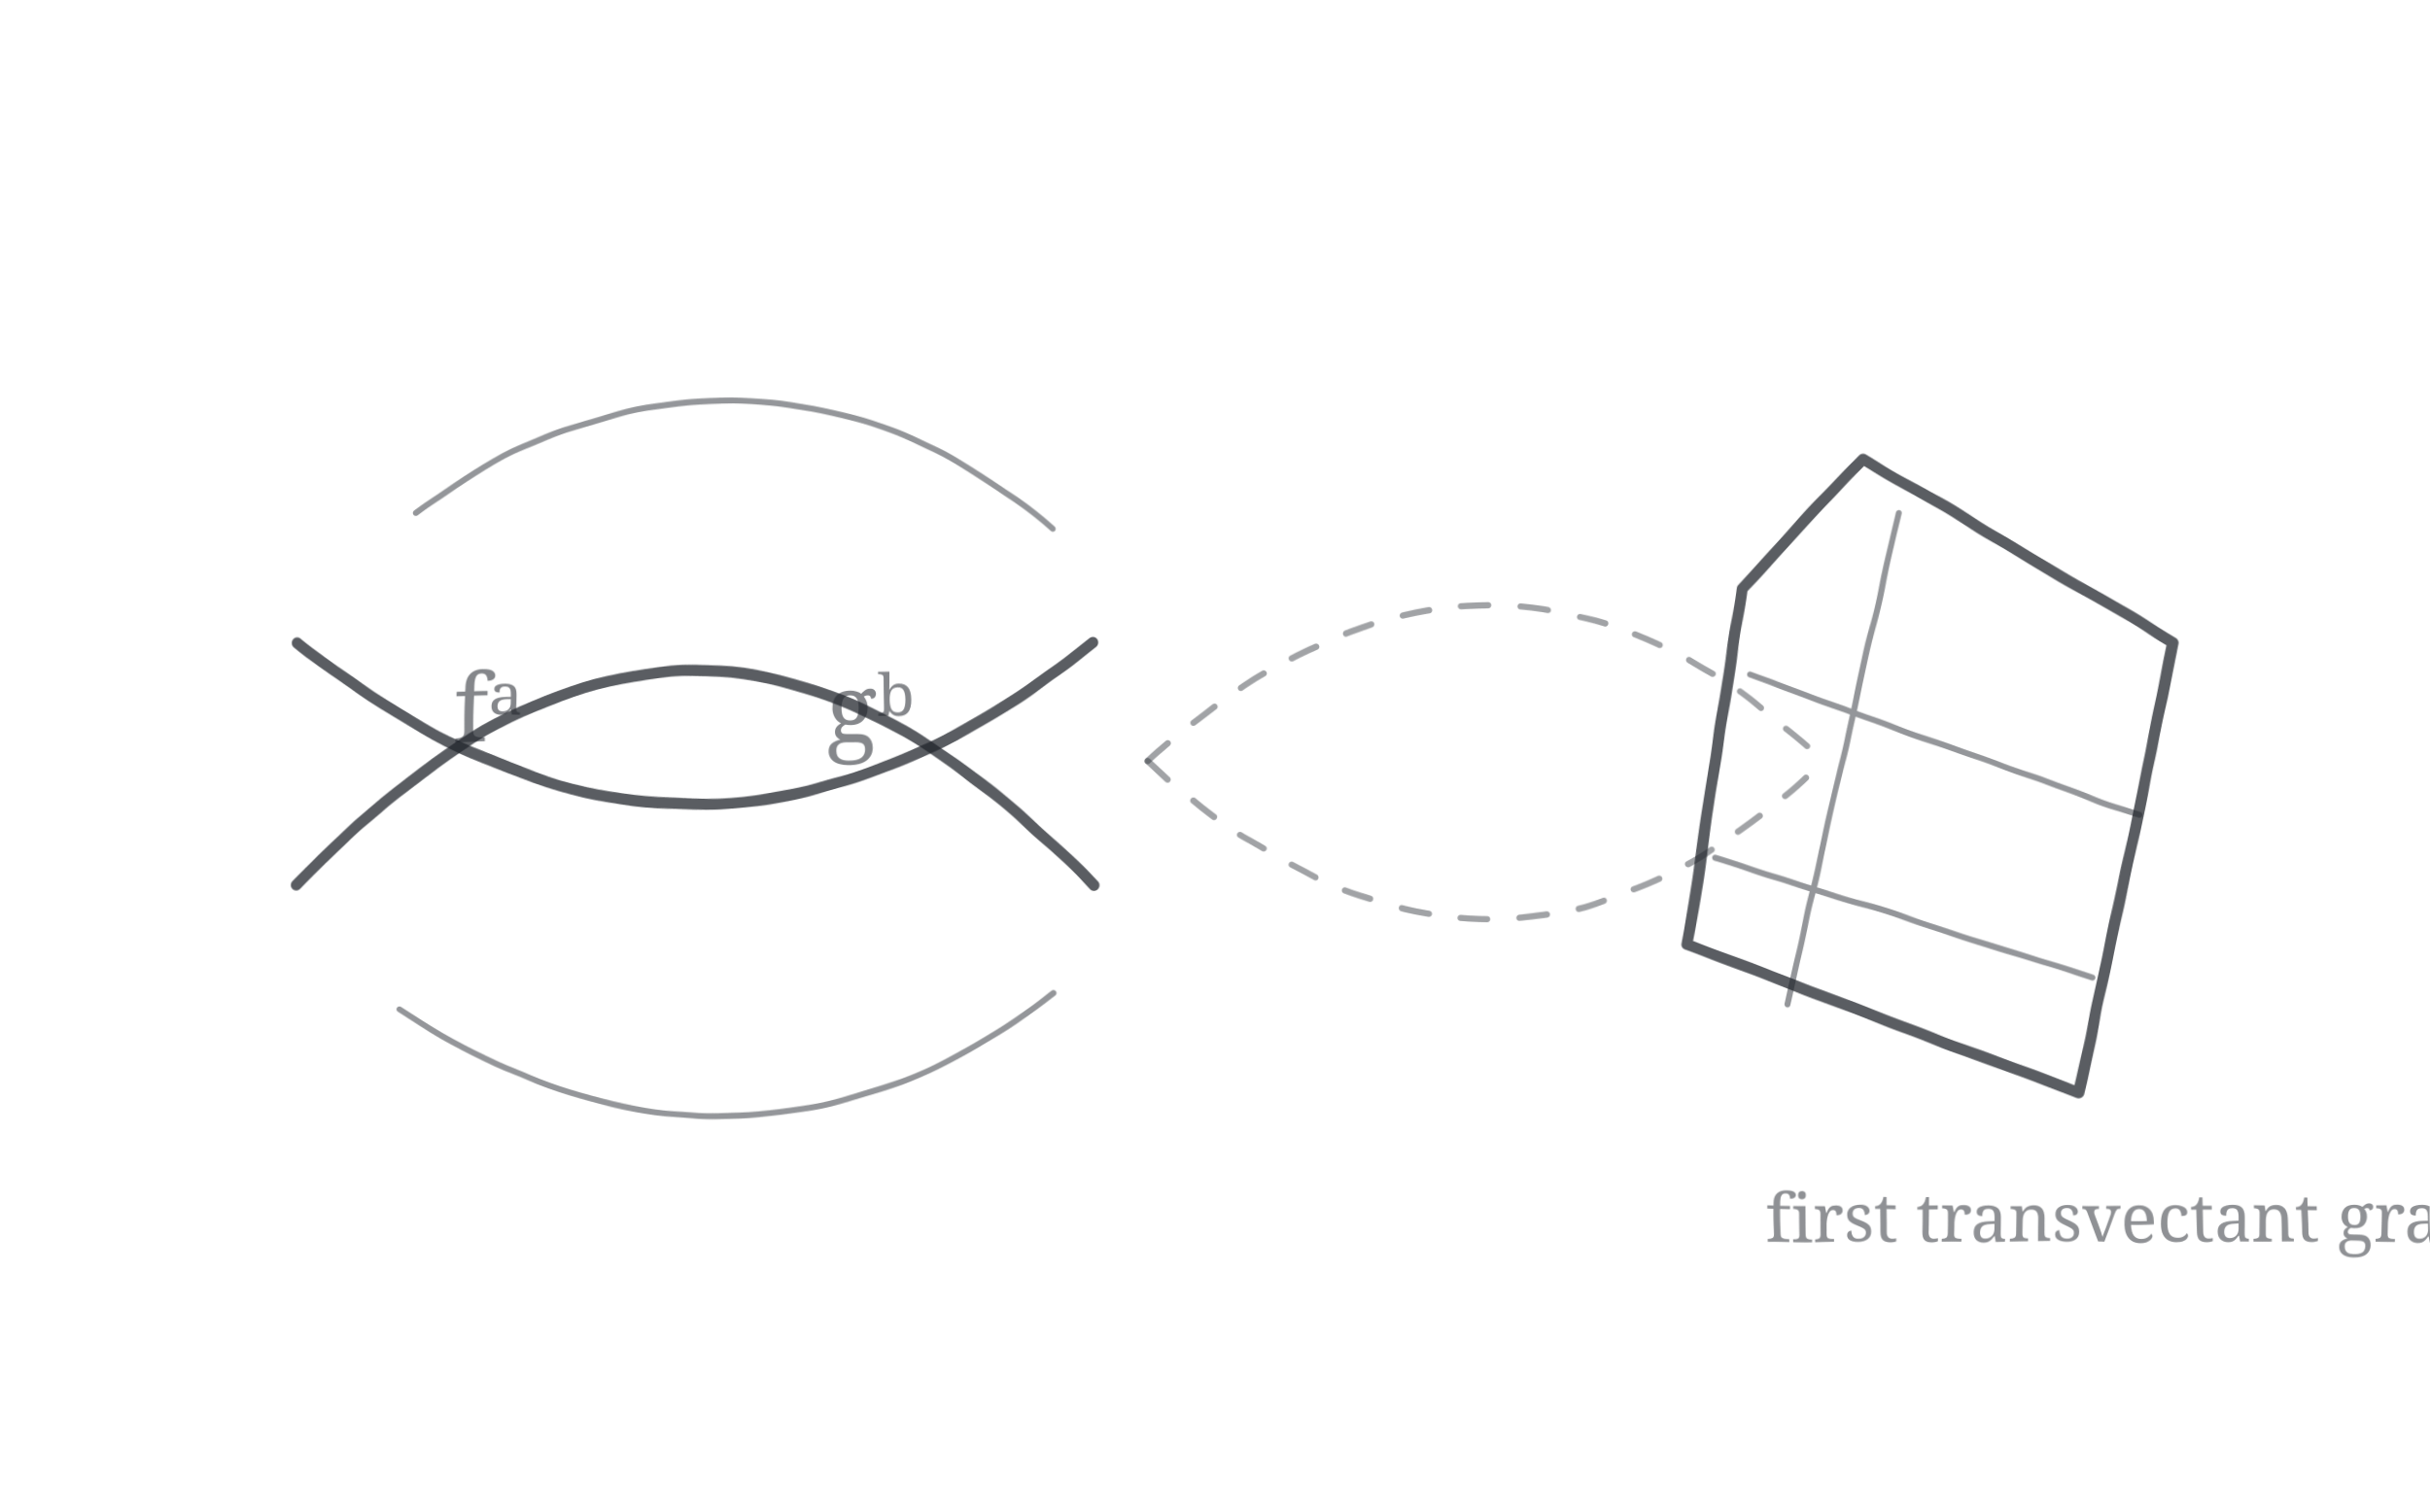
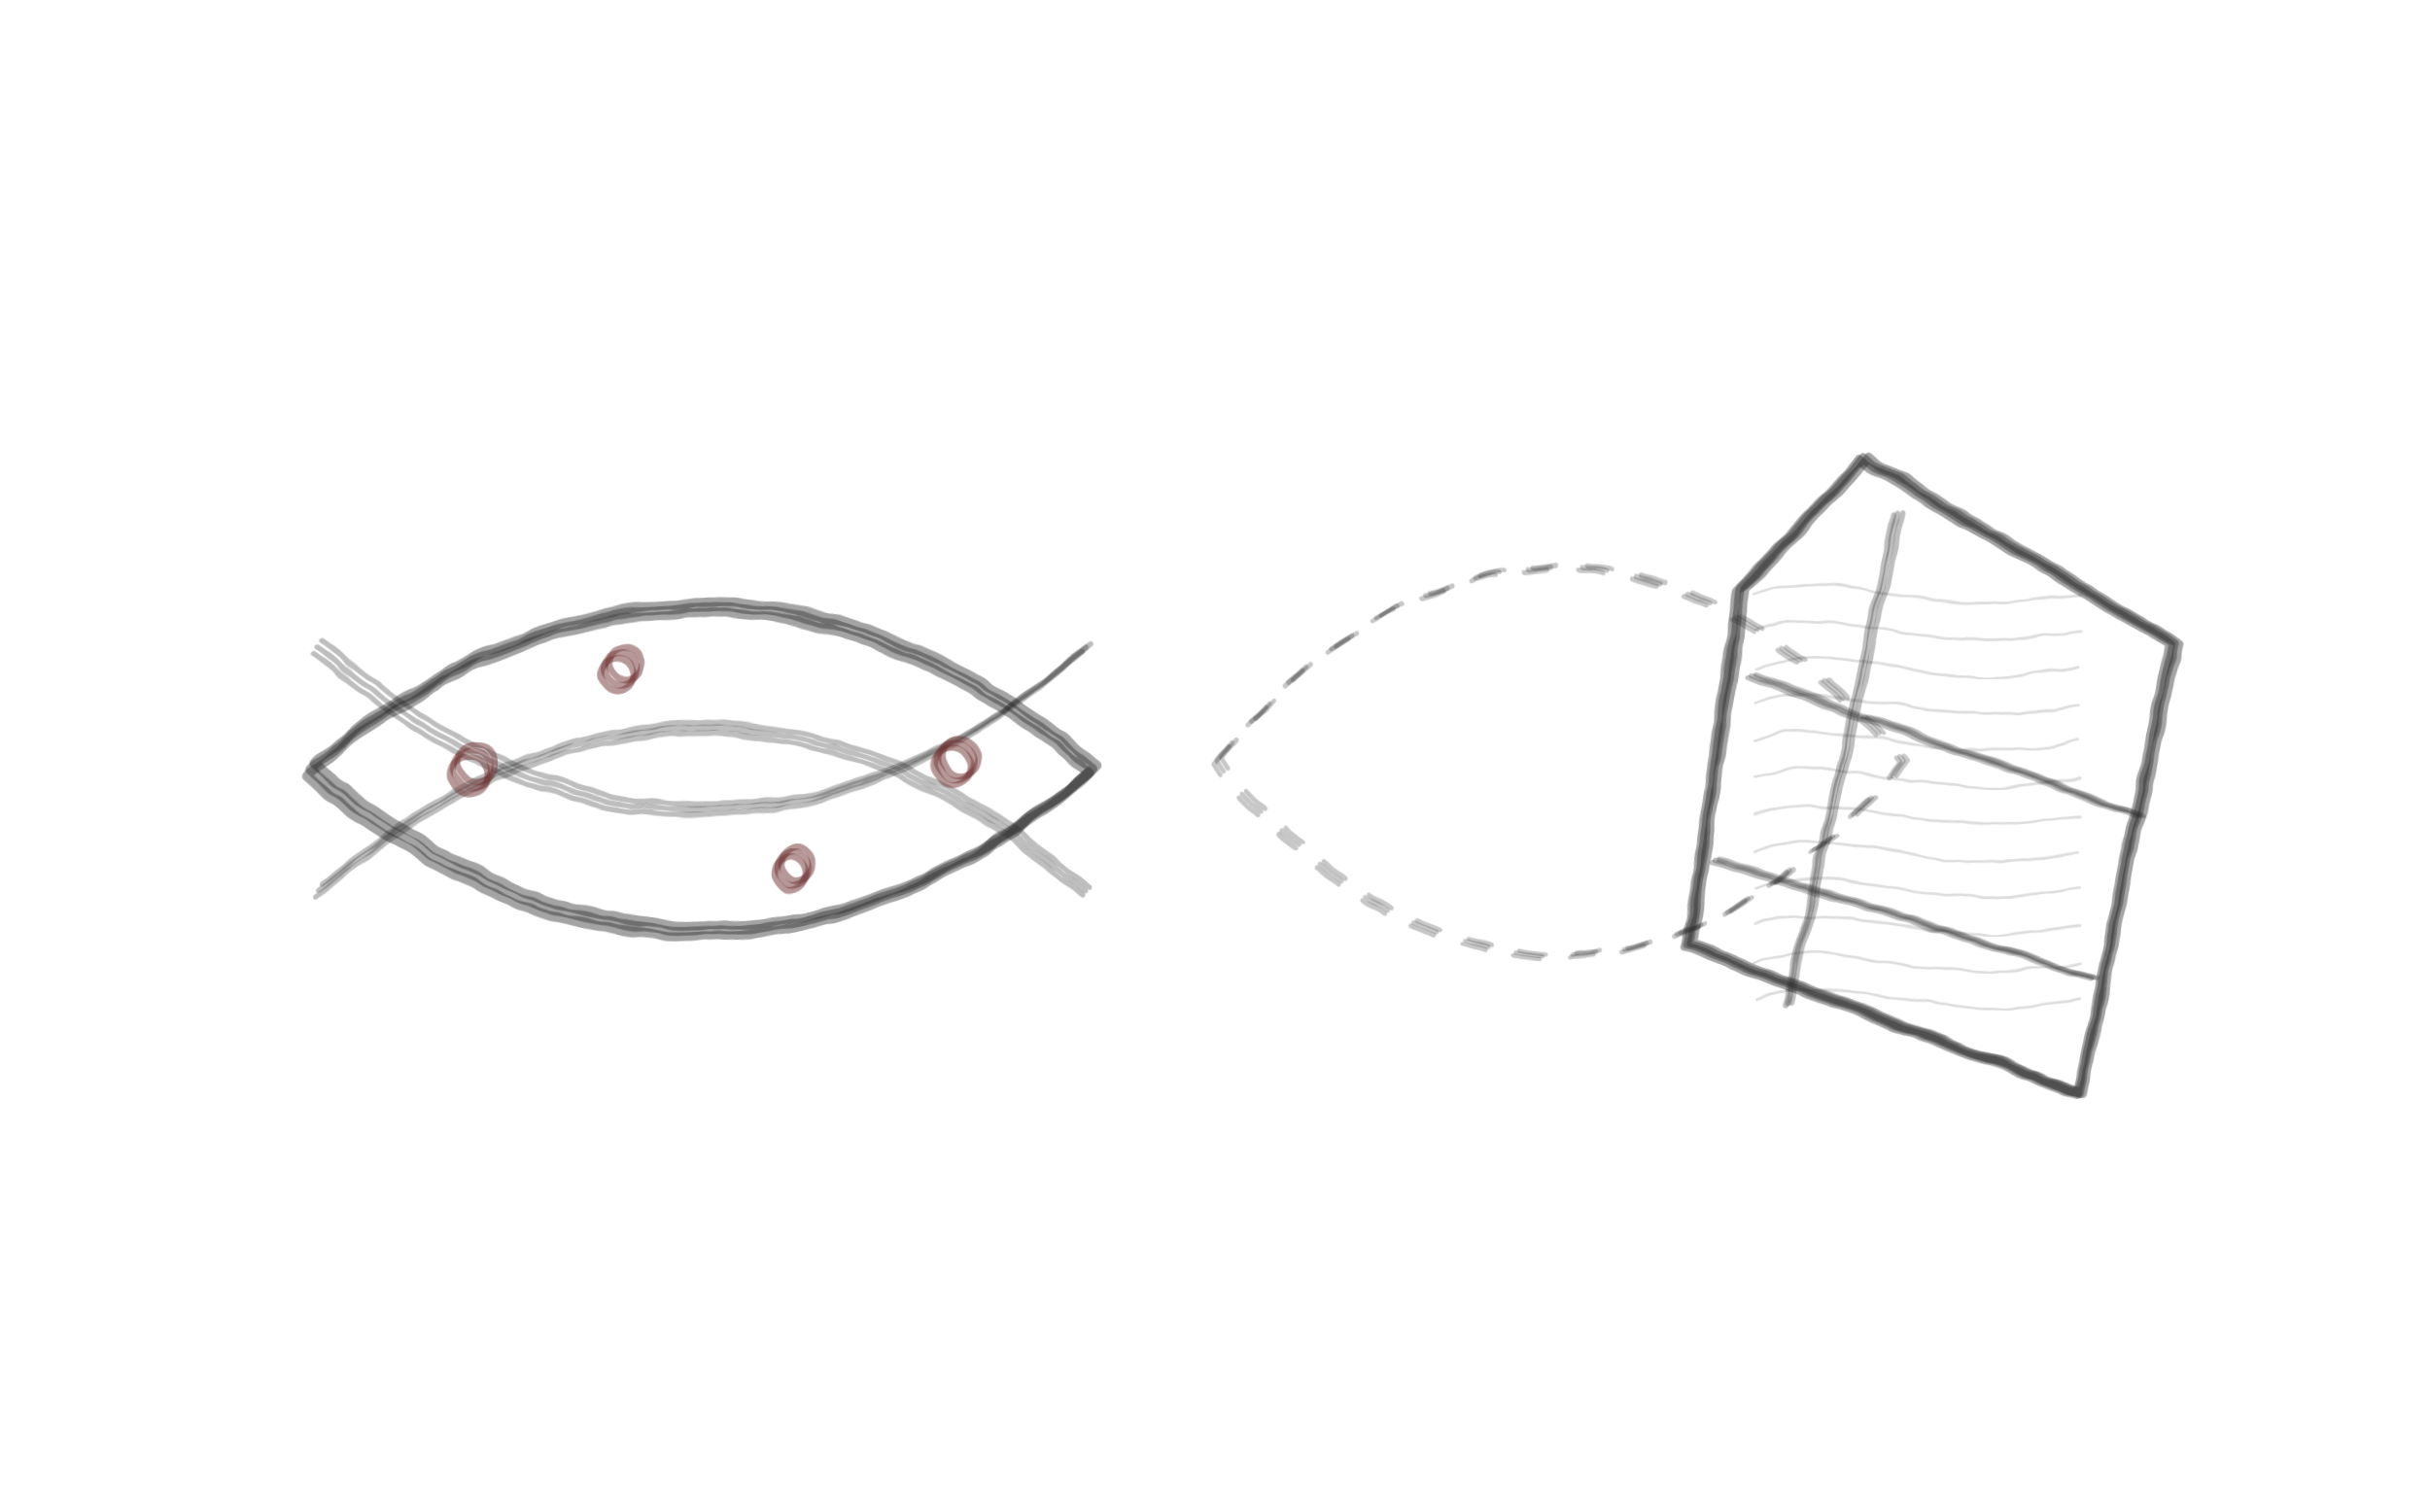
<svg xmlns="http://www.w3.org/2000/svg" viewBox="0 0 900 560" role="img" aria-hidden="true">
  <defs>
-     <filter id="rough" x="-10%" y="-10%" width="120%" height="120%">
-       <feTurbulence type="fractalNoise" baseFrequency="0.035" numOctaves="2" seed="17" result="noise" />
-       <feDisplacementMap in="SourceGraphic" in2="noise" scale="1.35" xChannelSelector="R" yChannelSelector="G" />
+     <filter id="wobble" x="-12%" y="-12%" width="124%" height="124%">
+       <feTurbulence type="fractalNoise" baseFrequency="0.055" numOctaves="3" seed="23" result="noise" />
+       <feDisplacementMap in="SourceGraphic" in2="noise" scale="2.8" xChannelSelector="R" yChannelSelector="G" />
+       <feGaussianBlur stdDeviation="0.16" />
    </filter>
    <style>
-     .p{fill:none;stroke:#20242b;stroke-width:4.1;stroke-linecap:round;stroke-linejoin:round;filter:url(#rough);opacity:.74}
-     .q{fill:none;stroke:#20242b;stroke-width:2.2;stroke-linecap:round;stroke-linejoin:round;filter:url(#rough);opacity:.48}
-     .r{fill:none;stroke:#20242b;stroke-width:1.45;stroke-linecap:round;stroke-linejoin:round;filter:url(#rough);opacity:.30}
-     .d{fill:none;stroke:#20242b;stroke-width:2.3;stroke-linecap:round;stroke-linejoin:round;stroke-dasharray:10 12;filter:url(#rough);opacity:.42}
-     .m{fill:#20242b;filter:url(#rough);opacity:.72}
-     .a{fill:#8c2f2f;stroke:#8c2f2f;stroke-width:1.8;filter:url(#rough);opacity:.8}
-     .wash{fill:#20242b;opacity:.045;filter:url(#rough)}
-     .txt{font-family:EB Garamond, Georgia, serif;font-size:35px;fill:#20242b;opacity:.55;filter:url(#rough)}
-     .small{font-family:EB Garamond, Georgia, serif;font-size:25px;fill:#20242b;opacity:.50;filter:url(#rough)}
+     .heavy{fill:none;stroke:#262626;stroke-width:3.5;stroke-linecap:round;stroke-linejoin:round;opacity:.42;filter:url(#wobble)}
+     .mid{fill:none;stroke:#262626;stroke-width:2.0;stroke-linecap:round;stroke-linejoin:round;opacity:.30;filter:url(#wobble)}
+     .light{fill:none;stroke:#262626;stroke-width:1.2;stroke-linecap:round;stroke-linejoin:round;opacity:.18;filter:url(#wobble)}
+     .dash{fill:none;stroke:#262626;stroke-width:1.7;stroke-linecap:round;stroke-linejoin:round;stroke-dasharray:9 11;opacity:.26;filter:url(#wobble)}
+     .shade{fill:none;stroke:#262626;stroke-width:1.0;stroke-linecap:round;opacity:.16;filter:url(#wobble)}
+     .mark{fill:none;stroke:#6f3333;stroke-width:2.4;opacity:.50;filter:url(#wobble)}
  </style>
  </defs>
-   <path class="p" d="M110 238 C210 318 305 318 405 238" />
-   <path class="p" d="M110 328 C210 222 305 222 405 328" />
-   <path class="q" d="M154 190 C230 132 320 135 390 196 M148 374 C232 430 318 425 390 368" />
-   <text class="txt" x="168" y="275">fᵃ</text>
-   <text class="txt" x="306" y="275">gᵇ</text>
-   <path class="d" d="M425 282 C510 205 595 205 675 282" />
-   <path class="d" d="M425 282 C510 360 595 360 675 282" />
-   <path class="p" d="M690 170 L805 238 L770 405 L625 350 L645 218 Z" />
-   <path class="q" d="M648 250 L792 302 M635 318 L775 362 M703 190 L662 372" />
-   <text class="small" x="654" y="460">first transvectant graph</text>
+   <path class="heavy" d="M115 285 C210 205 310 205 405 285 C310 365 210 365 115 285 Z" />
+   <path class="heavy" d="M115 285 C210 205 310 205 405 285 C310 365 210 365 115 285 Z" transform="translate(1.6 -1.1) rotate(.22 450 280)" opacity=".55" />
+   <path class="heavy" d="M115 285 C210 205 310 205 405 285 C310 365 210 365 115 285 Z" transform="translate(-1.2 1.4) rotate(-.18 450 280)" opacity=".38" />
+   <path class="mid" d="M118 330 C210 250 310 250 402 330" />
+   <path class="mid" d="M118 330 C210 250 310 250 402 330" transform="translate(1.6 -1.1) rotate(.22 450 280)" opacity=".55" />
+   <path class="mid" d="M118 330 C210 250 310 250 402 330" transform="translate(-1.2 1.4) rotate(-.18 450 280)" opacity=".38" />
+   <path class="mid" d="M118 240 C210 320 310 320 402 240" />
+   <path class="mid" d="M118 240 C210 320 310 320 402 240" transform="translate(1.6 -1.1) rotate(.22 450 280)" opacity=".55" />
+   <path class="mid" d="M118 240 C210 320 310 320 402 240" transform="translate(-1.2 1.4) rotate(-.18 450 280)" opacity=".38" />
+   <path class="mark" d="M 168 285 C 168 280.1, 172.55 278, 175 278 C 179.9 278, 182 283.25, 182 285 C 182 289.9, 176.75 292, 175 292 C 170.1 292, 168 286.75, 168 285 Z" />
+   <path class="mark" d="M 168 285 C 168 280.1, 172.55 278, 175 278 C 179.9 278, 182 283.25, 182 285 C 182 289.9, 176.75 292, 175 292 C 170.1 292, 168 286.75, 168 285 Z" transform="translate(1.6 -1.1) rotate(.22 450 280)" opacity=".55" />
+   <path class="mark" d="M 168 285 C 168 280.1, 172.55 278, 175 278 C 179.9 278, 182 283.25, 182 285 C 182 289.9, 176.75 292, 175 292 C 170.1 292, 168 286.75, 168 285 Z" transform="translate(-1.2 1.4) rotate(-.18 450 280)" opacity=".38" />
+   <path class="mark" d="M 224 248 C 224 243.8, 227.9 242, 230 242 C 234.2 242, 236 246.5, 236 248 C 236 252.2, 231.5 254, 230 254 C 225.8 254, 224 249.5, 224 248 Z" />
+   <path class="mark" d="M 224 248 C 224 243.8, 227.9 242, 230 242 C 234.2 242, 236 246.5, 236 248 C 236 252.2, 231.5 254, 230 254 C 225.8 254, 224 249.5, 224 248 Z" transform="translate(1.6 -1.1) rotate(.22 450 280)" opacity=".55" />
+   <path class="mark" d="M 224 248 C 224 243.8, 227.9 242, 230 242 C 234.2 242, 236 246.5, 236 248 C 236 252.2, 231.5 254, 230 254 C 225.8 254, 224 249.5, 224 248 Z" transform="translate(-1.2 1.4) rotate(-.18 450 280)" opacity=".38" />
+   <path class="mark" d="M 288 322 C 288 317.8, 291.9 316, 294 316 C 298.2 316, 300 320.5, 300 322 C 300 326.2, 295.5 328, 294 328 C 289.8 328, 288 323.5, 288 322 Z" />
+   <path class="mark" d="M 288 322 C 288 317.8, 291.9 316, 294 316 C 298.2 316, 300 320.5, 300 322 C 300 326.2, 295.5 328, 294 328 C 289.8 328, 288 323.5, 288 322 Z" transform="translate(1.6 -1.1) rotate(.22 450 280)" opacity=".55" />
+   <path class="mark" d="M 288 322 C 288 317.8, 291.9 316, 294 316 C 298.2 316, 300 320.5, 300 322 C 300 326.2, 295.5 328, 294 328 C 289.8 328, 288 323.5, 288 322 Z" transform="translate(-1.2 1.4) rotate(-.18 450 280)" opacity=".38" />
+   <path class="mark" d="M 347 282 C 347 277.1, 351.55 275, 354 275 C 358.9 275, 361 280.25, 361 282 C 361 286.9, 355.75 289, 354 289 C 349.1 289, 347 283.75, 347 282 Z" />
+   <path class="mark" d="M 347 282 C 347 277.1, 351.55 275, 354 275 C 358.9 275, 361 280.25, 361 282 C 361 286.9, 355.75 289, 354 289 C 349.1 289, 347 283.75, 347 282 Z" transform="translate(1.6 -1.1) rotate(.22 450 280)" opacity=".55" />
+   <path class="mark" d="M 347 282 C 347 277.1, 351.55 275, 354 275 C 358.9 275, 361 280.25, 361 282 C 361 286.9, 355.75 289, 354 289 C 349.1 289, 347 283.75, 347 282 Z" transform="translate(-1.2 1.4) rotate(-.18 450 280)" opacity=".38" />
+   <path class="dash" d="M450 282 C530 185 625 188 705 282 C625 378 530 378 450 282 Z" />
+   <path class="dash" d="M450 282 C530 185 625 188 705 282 C625 378 530 378 450 282 Z" transform="translate(1.6 -1.1) rotate(.22 450 280)" opacity=".55" />
+   <path class="dash" d="M450 282 C530 185 625 188 705 282 C625 378 530 378 450 282 Z" transform="translate(-1.2 1.4) rotate(-.18 450 280)" opacity=".38" />
+   <path class="heavy" d="M690 170 L805 238 L770 405 L625 350 L645 218 Z" />
+   <path class="heavy" d="M690 170 L805 238 L770 405 L625 350 L645 218 Z" transform="translate(1.6 -1.1) rotate(.22 450 280)" opacity=".55" />
+   <path class="heavy" d="M690 170 L805 238 L770 405 L625 350 L645 218 Z" transform="translate(-1.2 1.4) rotate(-.18 450 280)" opacity=".38" />
+   <path class="mid" d="M648 250 L792 302" />
+   <path class="mid" d="M648 250 L792 302" transform="translate(1.6 -1.1) rotate(.22 450 280)" opacity=".55" />
+   <path class="mid" d="M648 250 L792 302" transform="translate(-1.2 1.4) rotate(-.18 450 280)" opacity=".38" />
+   <path class="mid" d="M635 318 L775 362" />
+   <path class="mid" d="M635 318 L775 362" transform="translate(1.6 -1.1) rotate(.22 450 280)" opacity=".55" />
+   <path class="mid" d="M635 318 L775 362" transform="translate(-1.2 1.4) rotate(-.18 450 280)" opacity=".38" />
+   <path class="mid" d="M703 190 L662 372" />
+   <path class="mid" d="M703 190 L662 372" transform="translate(1.6 -1.1) rotate(.22 450 280)" opacity=".55" />
+   <path class="mid" d="M703 190 L662 372" transform="translate(-1.2 1.4) rotate(-.18 450 280)" opacity=".38" />
+   <path class="shade" d="M650 220.0 C680.0 208.0,716.0 232.0,770 220.0" />
+   <path class="shade" d="M650 233.6 C680.0 221.6,716.0 245.6,770 233.6" />
+   <path class="shade" d="M650 247.3 C680.0 235.3,716.0 259.3,770 247.3" />
+   <path class="shade" d="M650 260.9 C680.0 248.9,716.0 272.9,770 260.9" />
+   <path class="shade" d="M650 274.5 C680.0 262.5,716.0 286.5,770 274.5" />
+   <path class="shade" d="M650 288.2 C680.0 276.2,716.0 300.2,770 288.2" />
+   <path class="shade" d="M650 301.8 C680.0 289.8,716.0 313.8,770 301.8" />
+   <path class="shade" d="M650 315.5 C680.0 303.5,716.0 327.5,770 315.5" />
+   <path class="shade" d="M650 329.1 C680.0 317.1,716.0 341.1,770 329.1" />
+   <path class="shade" d="M650 342.7 C680.0 330.7,716.0 354.7,770 342.7" />
+   <path class="shade" d="M650 356.4 C680.0 344.4,716.0 368.4,770 356.4" />
+   <path class="shade" d="M650 370.0 C680.0 358.0,716.0 382.0,770 370.0" />
</svg>
